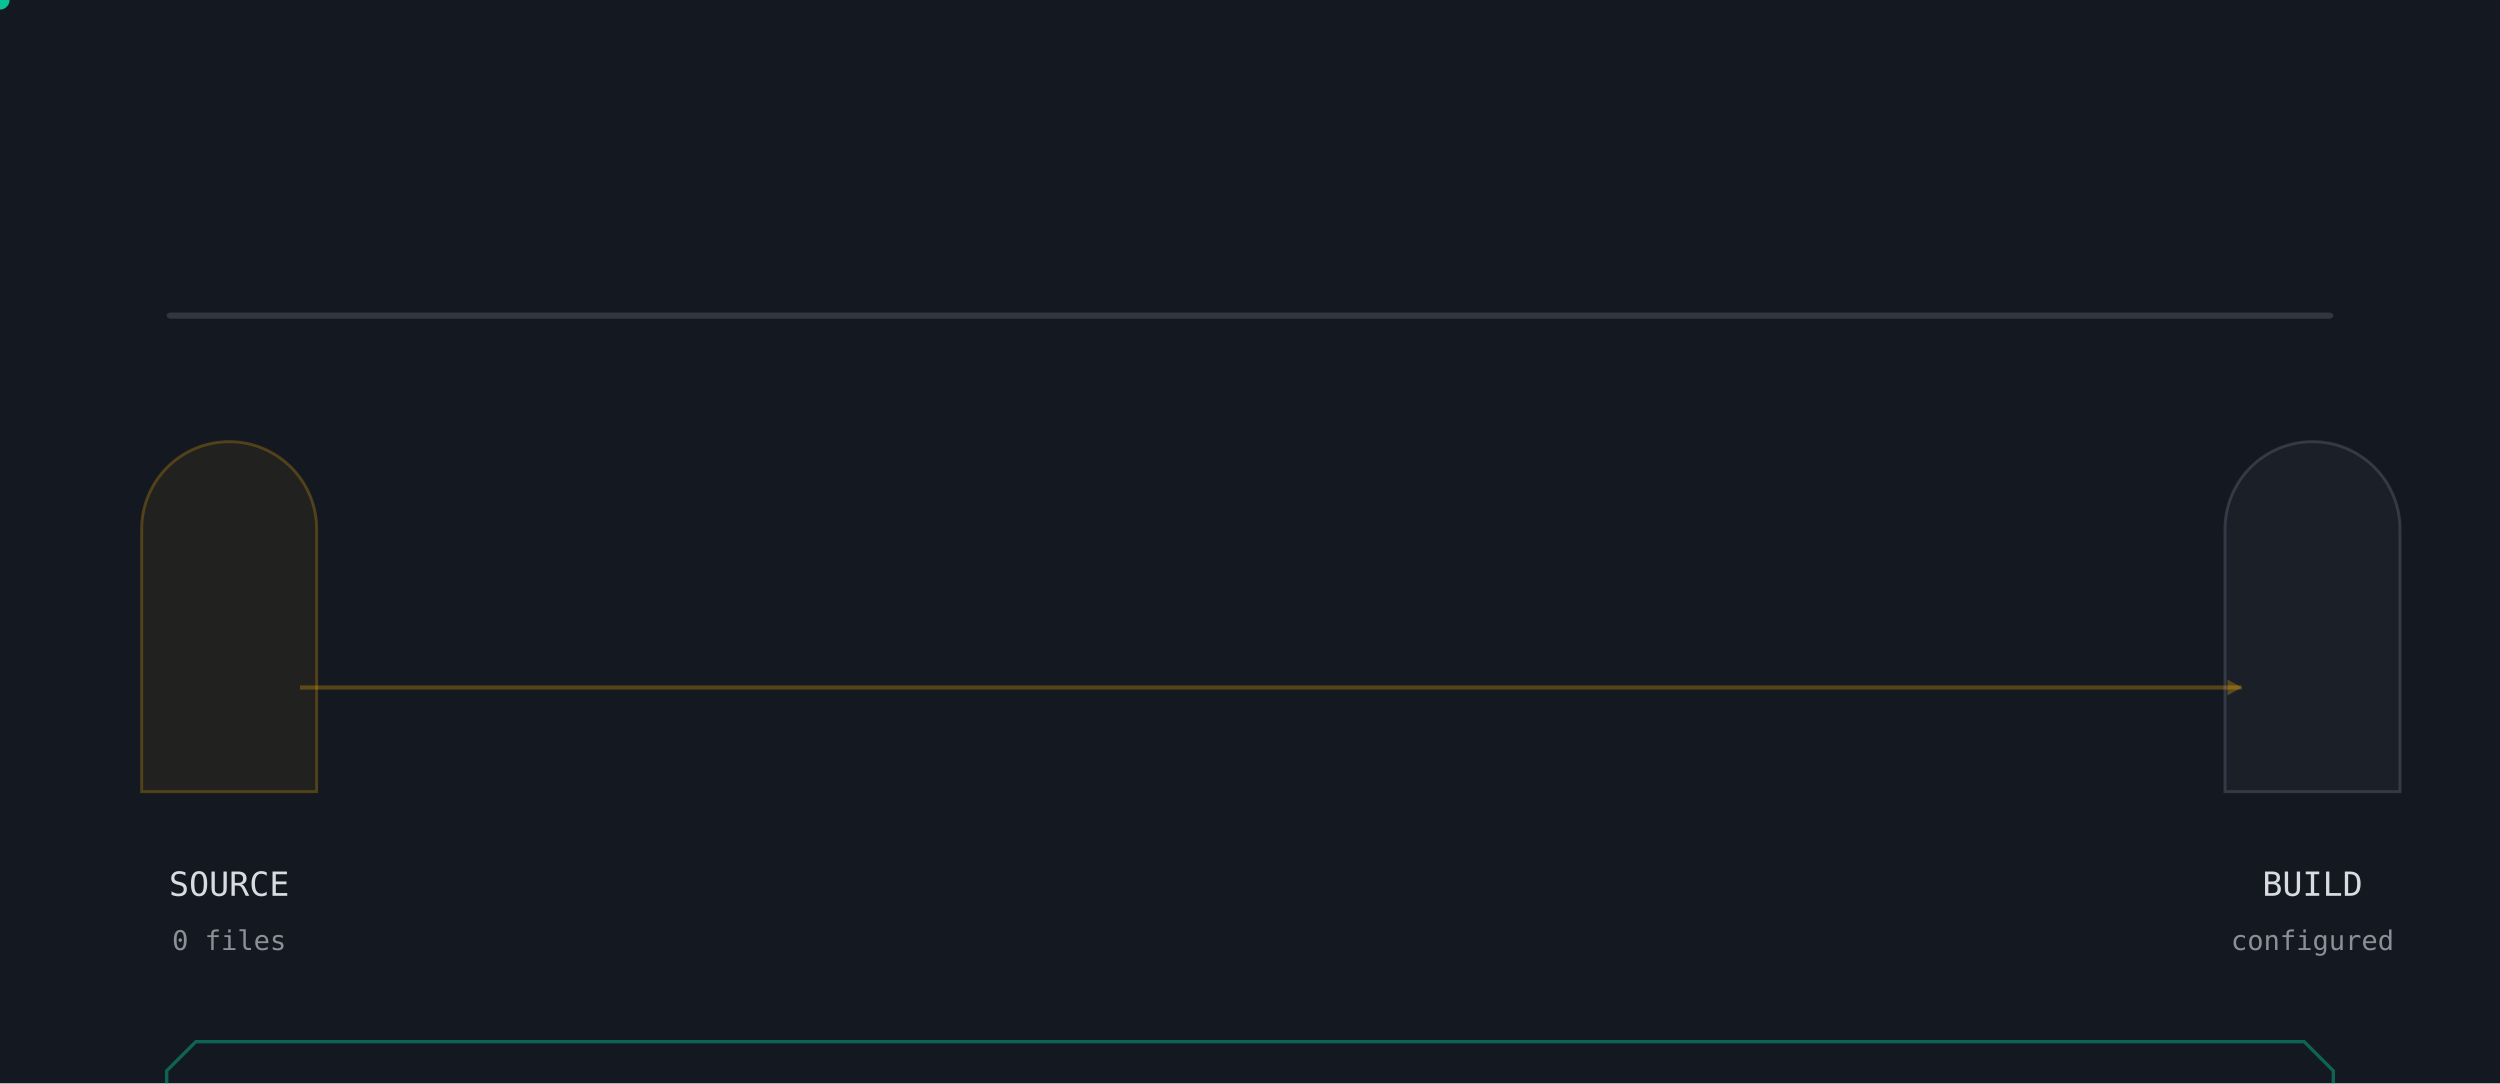
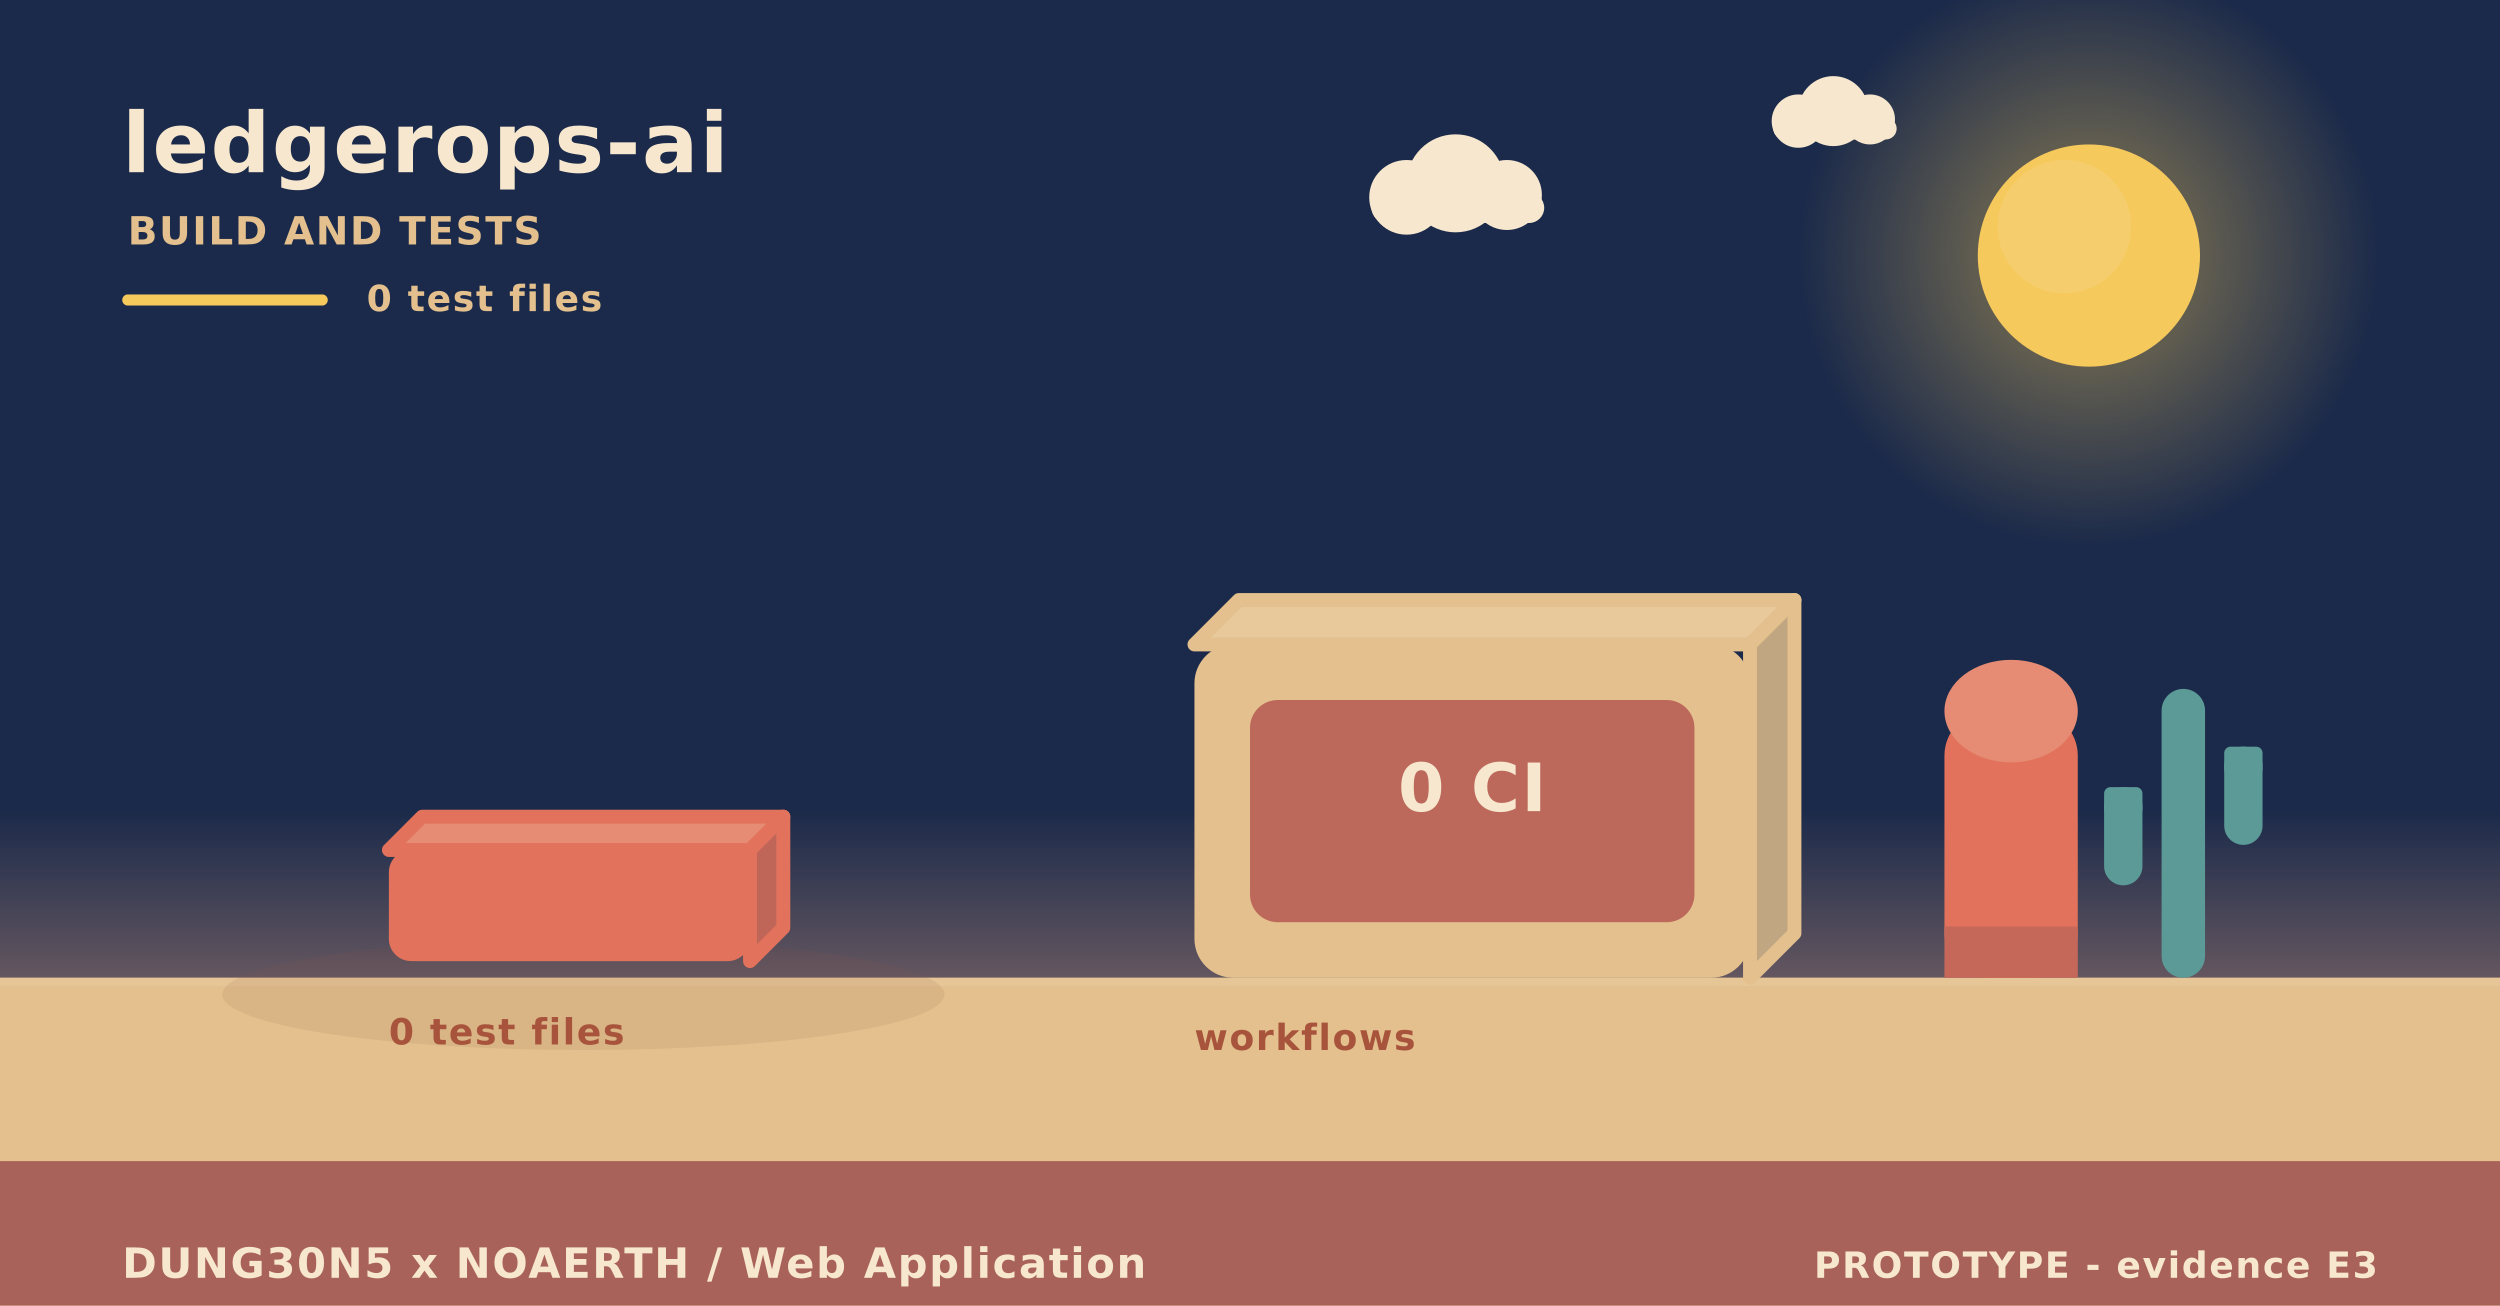
- <svg xmlns="http://www.w3.org/2000/svg" viewBox="0 0 1200 520" width="1200" height="520" role="img" aria-label="ledgerops-ai build evidence">
-   <rect width="1200" height="520" fill="#141821" />
-   <defs>
-     <linearGradient id="gb" x1="0" y1="0" x2="1" y2="1">
-       <stop offset="0%" stop-color="#ffb703" />
-       <stop offset="100%" stop-color="#8d99ae" />
-     </linearGradient>
-   </defs>
-   <rect x="80.00" y="150.00" width="1040.00" height="3.00" rx="2.00" fill="rgba(238,241,246,0.140)" opacity="1.00" />
-   <path d="M68.00,380.00 L68.00,254.00 A42.00,42.00 0 0 1 152.00,254.00 L152.00,380.00 Z" fill="rgba(255,183,3,0.100)" opacity="0.55" stroke="rgba(255,183,3,0.450)" stroke-width="1.4" />
-   <polygon points="-192.26,189.00 -136.83,221.00 -136.83,157.00 -192.26,125.00" fill="#037c5d" opacity="0.95" />
-   <polygon points="-247.68,221.00 -192.26,253.00 -192.26,189.00 -247.68,157.00" fill="#6e7788" opacity="0.95" />
-   <polygon points="-192.26,125.00 -136.83,157.00 -192.26,189.00 -247.68,157.00" fill="#ffb703" opacity="0.95" />
-   <text x="110" y="430" font-family="ui-monospace,Menlo,monospace" font-size="16" fill="rgba(238,241,246,0.900)" text-anchor="middle">SOURCE</text>
-   <text x="110" y="456" font-family="ui-monospace,Menlo,monospace" font-size="13" fill="rgba(238,241,246,0.550)" text-anchor="middle">0 files</text>
-   <path d="M1068.00,380.00 L1068.00,254.00 A42.00,42.00 0 0 1 1152.00,254.00 L1152.00,380.00 Z" fill="rgba(141,153,174,0.100)" opacity="0.55" stroke="rgba(141,153,174,0.450)" stroke-width="1.4" />
-   <polygon points="673.77,689.00 729.19,721.00 729.19,657.00 673.77,625.00" fill="#037c5d" opacity="0.95" />
-   <polygon points="618.34,721.00 673.77,753.00 673.77,689.00 618.34,657.00" fill="#6e7788" opacity="0.95" />
-   <polygon points="673.77,625.00 729.19,657.00 673.77,689.00 618.34,657.00" fill="#8d99ae" opacity="0.95" />
-   <text x="1110" y="430" font-family="ui-monospace,Menlo,monospace" font-size="16" fill="rgba(238,241,246,0.900)" text-anchor="middle">BUILD</text>
-   <text x="1110" y="456" font-family="ui-monospace,Menlo,monospace" font-size="13" fill="rgba(238,241,246,0.550)" text-anchor="middle">configured</text>
-   <line x1="144.00" y1="330.00" x2="1076.00" y2="330.00" stroke="rgba(255,183,3,0.500)" stroke-width="2.00" opacity="0.55" />
-   <polygon points="1076.00,330.00 1069.20,326.20 1069.20,333.80" fill="rgba(255,183,3,0.500)" opacity="0.55" />
-   <g opacity="0.9">
-     <circle cx="0.00" cy="0.00" r="4.60" fill="#06d6a0" opacity="1.00" />
-     <animateTransform attributeName="transform" type="translate" values="144.00,330.00 1076.00,330.00" dur="4.5s" begin="0.0s" repeatCount="indefinite" />
-     <animateTransform attributeName="transform" type="translate" values="1076.00,330.00 144.00,330.00" dur="4.5s" begin="2.25s" repeatCount="indefinite" />
+ <svg xmlns="http://www.w3.org/2000/svg" width="900" height="470" viewBox="0 0 900 470" role="img" aria-label="ledgerops-ai - how it is verified">
+   <linearGradient id="skyb" x1="0" y1="0" x2="0" y2="1">
+     <stop offset="0" stop-color="#1b2a4a" />
+     <stop offset="0.62" stop-color="#1b2a4a" />
+     <stop offset="1" stop-color="#f3ad8a" />
+   </linearGradient>
+   <rect width="900" height="470" fill="url(#skyb)" />
+   <radialGradient id="sunb">
+     <stop offset="0.35" stop-color="#f5c95c" stop-opacity="0.34" />
+     <stop offset="1" stop-color="#f5c95c" stop-opacity="0" />
+   </radialGradient>
+   <circle cx="752" cy="92" r="104" fill="url(#sunb)" />
+   <circle cx="752" cy="92" r="40" fill="#f5c95c" />
+   <circle cx="743.2" cy="81.6" r="24" fill="#f5d27e" opacity="0.5" />
+   <g>
+     <circle cx="524" cy="66" r="17.64" fill="#f6e7ce" />
+     <circle cx="506.36" cy="71.04" r="13.44" fill="#f6e7ce" />
+     <circle cx="542.48" cy="70.2" r="12.6" fill="#f6e7ce" />
+     <rect x="493.76" y="69.36" width="62.16" height="10.92" rx="5.46" fill="#f6e7ce" />
+     <animateTransform attributeName="transform" type="translate" values="0 0;24 0;0 0" dur="36s" begin="0s" repeatCount="indefinite" />
  </g>
-   <path d="M94.00,500.00 H1106.00 L1120.00,514.00 V546.00 L1106.00,560.00 H94.00 L80.00,546.00 V514.00 Z" fill="none" stroke="rgba(6,214,160,0.500)" stroke-width="1.60" opacity="0.80" />
-   <text x="600" y="536" font-family="ui-monospace,Menlo,monospace" font-size="16" fill="rgba(6,214,160,0.950)" text-anchor="middle">no test suite present in this repository — shown as measured, not implied</text>
+   <g>
+     <circle cx="660" cy="40" r="12.6" fill="#f6e7ce" />
+     <circle cx="647.4" cy="43.6" r="9.6" fill="#f6e7ce" />
+     <circle cx="673.2" cy="43" r="9" fill="#f6e7ce" />
+     <rect x="638.4" y="42.4" width="44.4" height="7.8" rx="3.9" fill="#f6e7ce" />
+     <animateTransform attributeName="transform" type="translate" values="0 0;-18 0;0 0" dur="46s" begin="3s" repeatCount="indefinite" />
+   </g>
+   <rect x="0" y="352" width="900" height="118" fill="#e3c08d" />
+   <rect x="0" y="352" width="900" height="3" fill="#e6c596" />
+   <text x="44" y="62" font-family="Verdana,DejaVu Sans,sans-serif" font-size="30" font-weight="700" letter-spacing="0.6" fill="#f6e7ce" text-anchor="start">ledgerops-ai</text>
+   <text x="46" y="88" font-family="Verdana,DejaVu Sans,sans-serif" font-size="14" font-weight="700" letter-spacing="0.6" fill="#e3c08d" text-anchor="start">BUILD AND TESTS</text>
+   <rect x="44" y="106" width="74" height="4" rx="2" fill="#f5c95c" />
+   <text x="132" y="112" font-family="Verdana,DejaVu Sans,sans-serif" font-size="13" font-weight="700" letter-spacing="0.6" fill="#e3c08d" text-anchor="start">0 test files</text>
+   <ellipse cx="210" cy="358" rx="130" ry="20" fill="rgba(138,90,68,0.11)" />
+   <g>
+     <path d="M140,306 L270,306 L282,294 L152,294 Z" fill="#e68c74" stroke="#e2725b" stroke-width="5" stroke-linejoin="round" />
+     <path d="M270,306 L282,294 L282,334 L270,346 Z" fill="#c06658" stroke="#e2725b" stroke-width="5" stroke-linejoin="round" />
+     <rect x="140" y="306" width="130" height="40" rx="8" fill="#e2725b" />
+     <animateTransform attributeName="transform" type="translate" values="0 10;0 0" dur="0.8s" begin="0.5s" fill="freeze" />
+   </g>
+   <text x="140" y="376" font-family="Verdana,DejaVu Sans,sans-serif" font-size="13" font-weight="700" letter-spacing="0.6" fill="#a8543c" text-anchor="start">0 test files</text>
+   <path d="M430,232 L630,232 L646,216 L446,216 Z" fill="#e7c99b" stroke="#e3c08d" stroke-width="5" stroke-linejoin="round" />
+   <path d="M630,232 L646,216 L646,336 L630,352 Z" fill="#c1a682" stroke="#e3c08d" stroke-width="5" stroke-linejoin="round" />
+   <rect x="430" y="232" width="200" height="120" rx="14" fill="#e3c08d" />
+   <rect x="450" y="252" width="160" height="80" rx="10" fill="#ba6458" opacity="0.94" />
+   <text x="530" y="292" font-family="Verdana,DejaVu Sans,sans-serif" font-size="24" font-weight="700" letter-spacing="0.6" fill="#f6e7ce" text-anchor="middle">0 CI</text>
+   <text x="430" y="378" font-family="Verdana,DejaVu Sans,sans-serif" font-size="13" font-weight="700" letter-spacing="0.6" fill="#a8543c" text-anchor="start">workflows</text>
+   <rect x="700" y="256" width="48" height="96" rx="16" fill="#e2725b" />
+   <ellipse cx="724" cy="256" rx="24" ry="18.46" fill="#e68c74" />
+   <rect x="700" y="333.54" width="48" height="18.46" fill="#c66859" />
+   <rect x="778.18" y="248" width="15.64" height="104" rx="7.82" fill="#5b9a97" />
+   <rect x="757.48" y="283.36" width="13.8" height="35.36" rx="6.9" fill="#5b9a97" />
+   <rect x="757.48" y="283.36" width="13.8" height="10.4" rx="2.3" fill="#5b9a97" />
+   <rect x="800.72" y="268.8" width="13.8" height="35.36" rx="6.9" fill="#5b9a97" />
+   <rect x="800.72" y="268.8" width="13.8" height="10.4" rx="2.3" fill="#5b9a97" />
+   <rect x="0" y="418" width="900" height="52" rx="0" fill="#a65c56" opacity="0.94" />
+   <text x="44" y="460" font-family="Verdana,DejaVu Sans,sans-serif" font-size="15" font-weight="700" letter-spacing="0.6" fill="#f6e7ce" text-anchor="start">DUNG30N5 x NOAERTH  /  Web Application</text>
+   <text x="856" y="460" font-family="Verdana,DejaVu Sans,sans-serif" font-size="13" font-weight="700" letter-spacing="0.6" fill="#f6e7ce" text-anchor="end">PROTOTYPE  -  evidence E3</text>
</svg>
